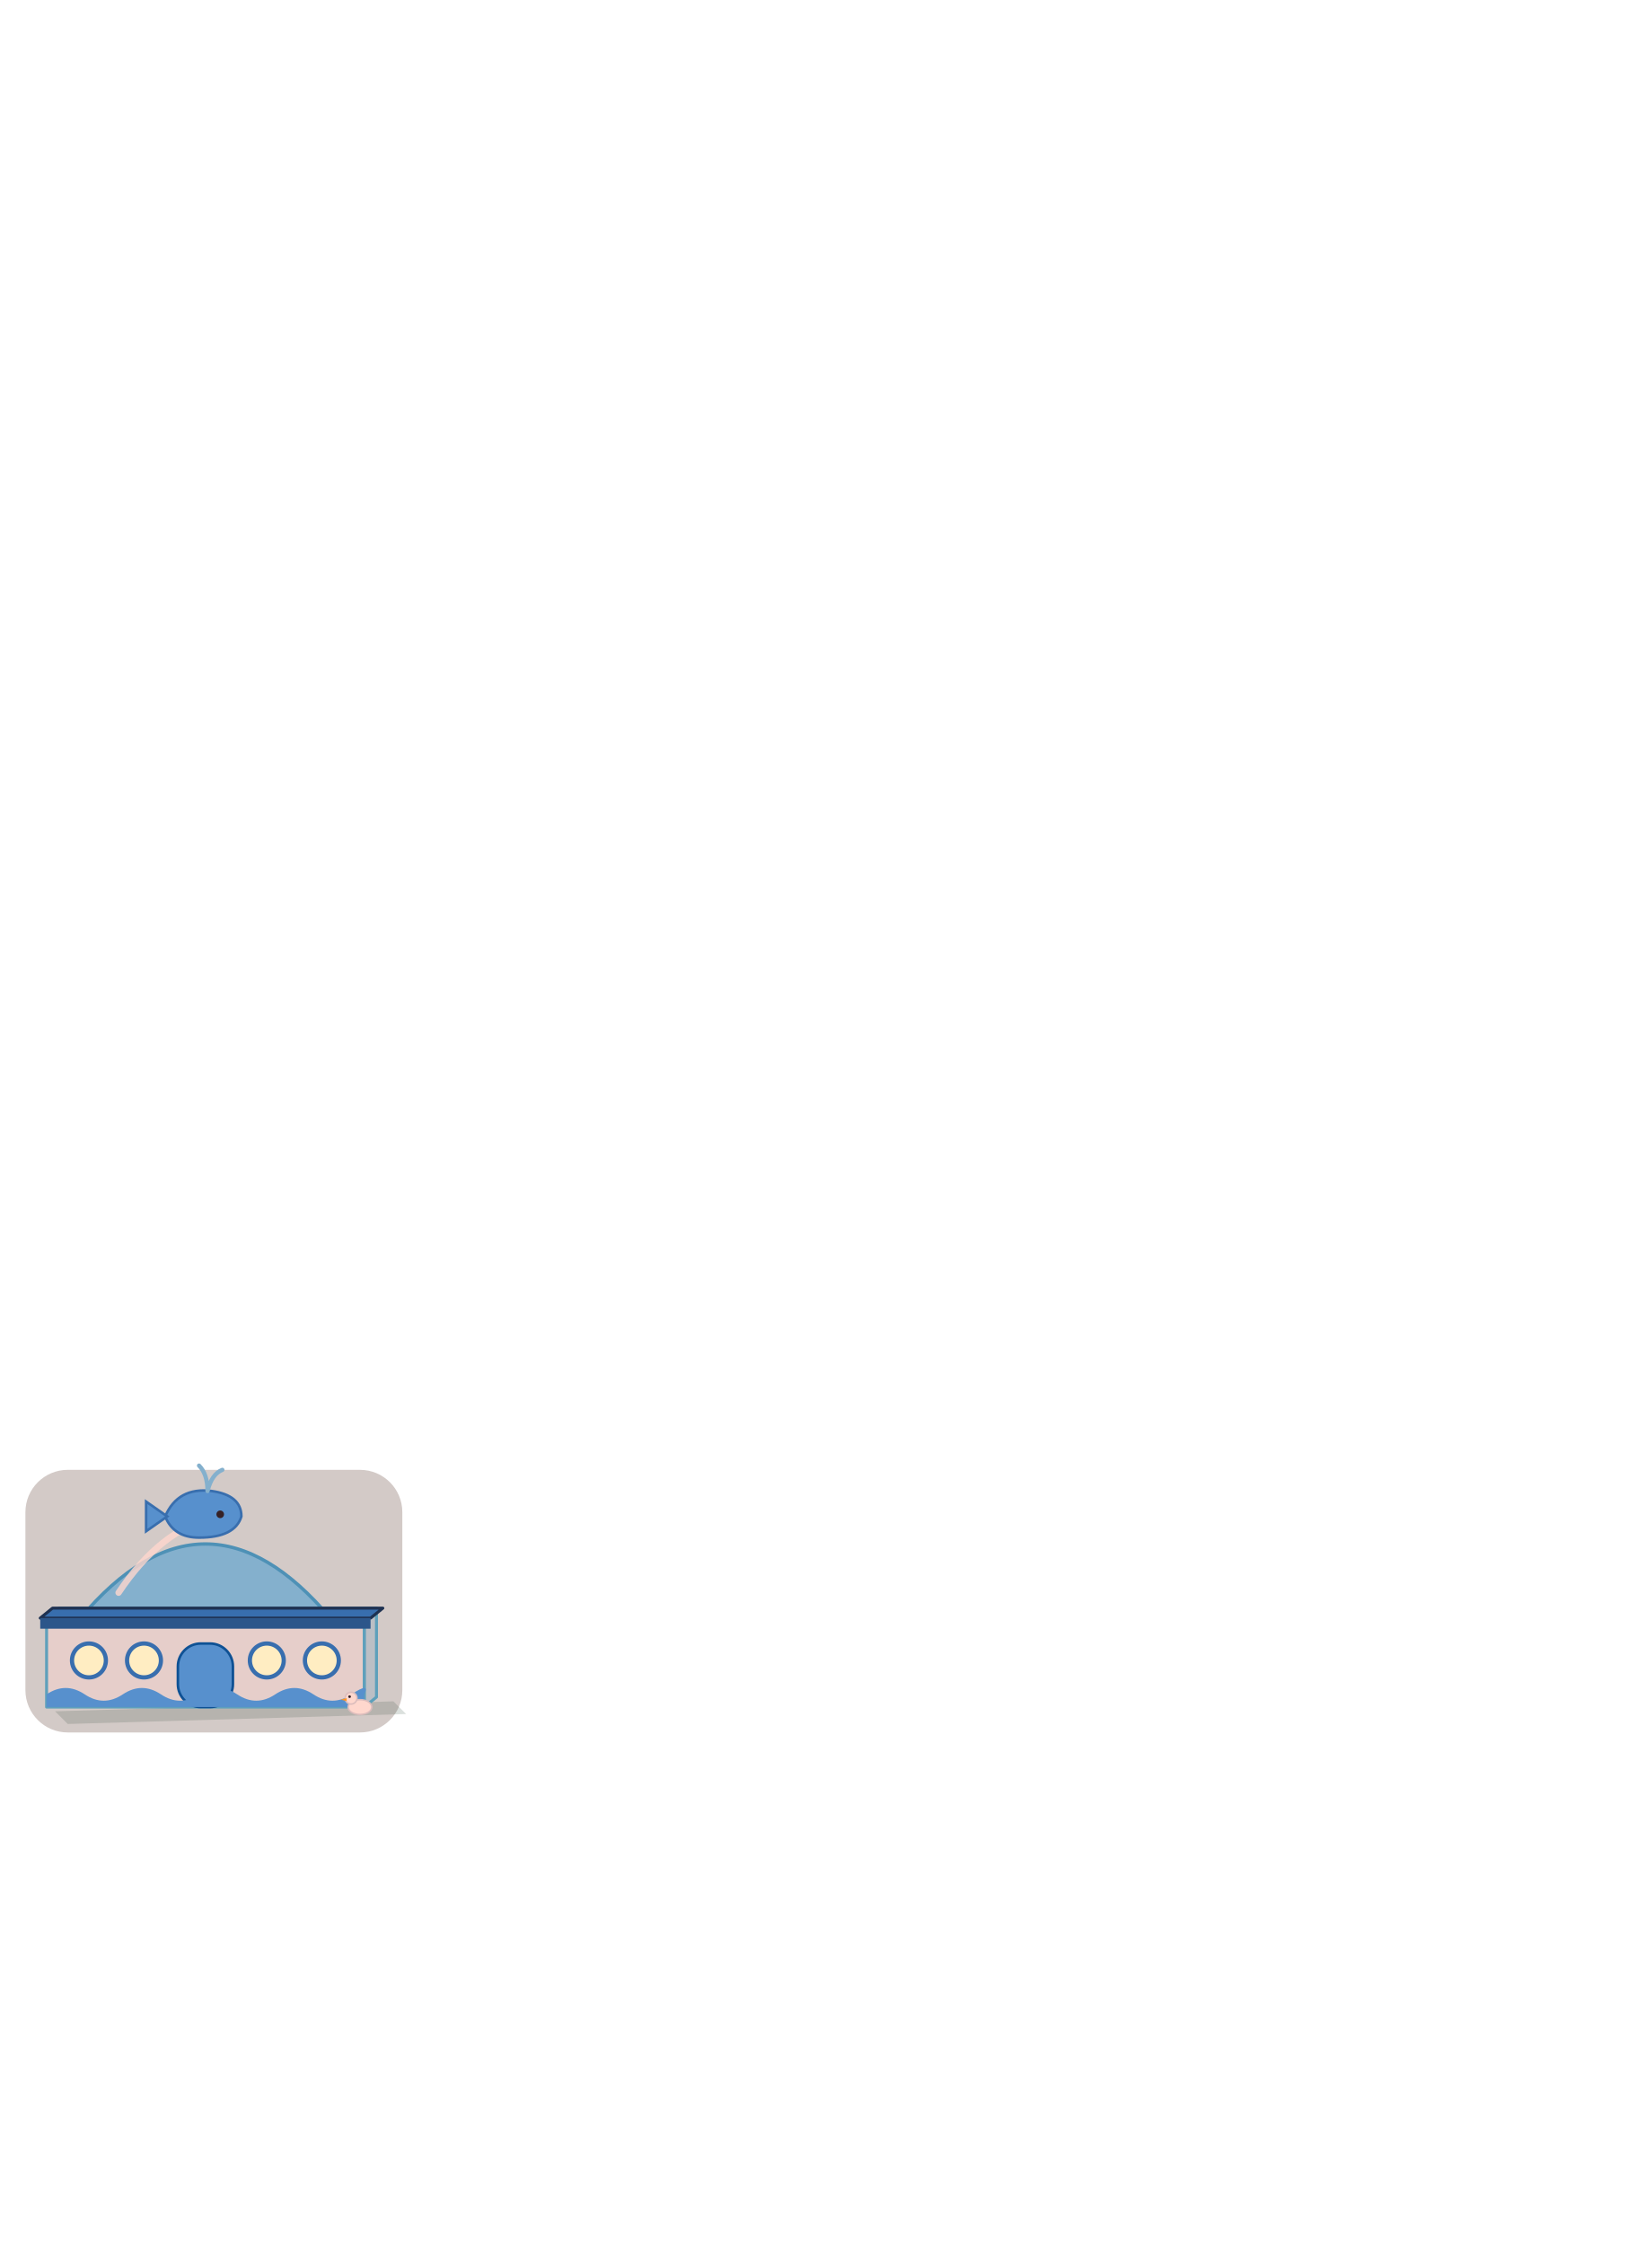
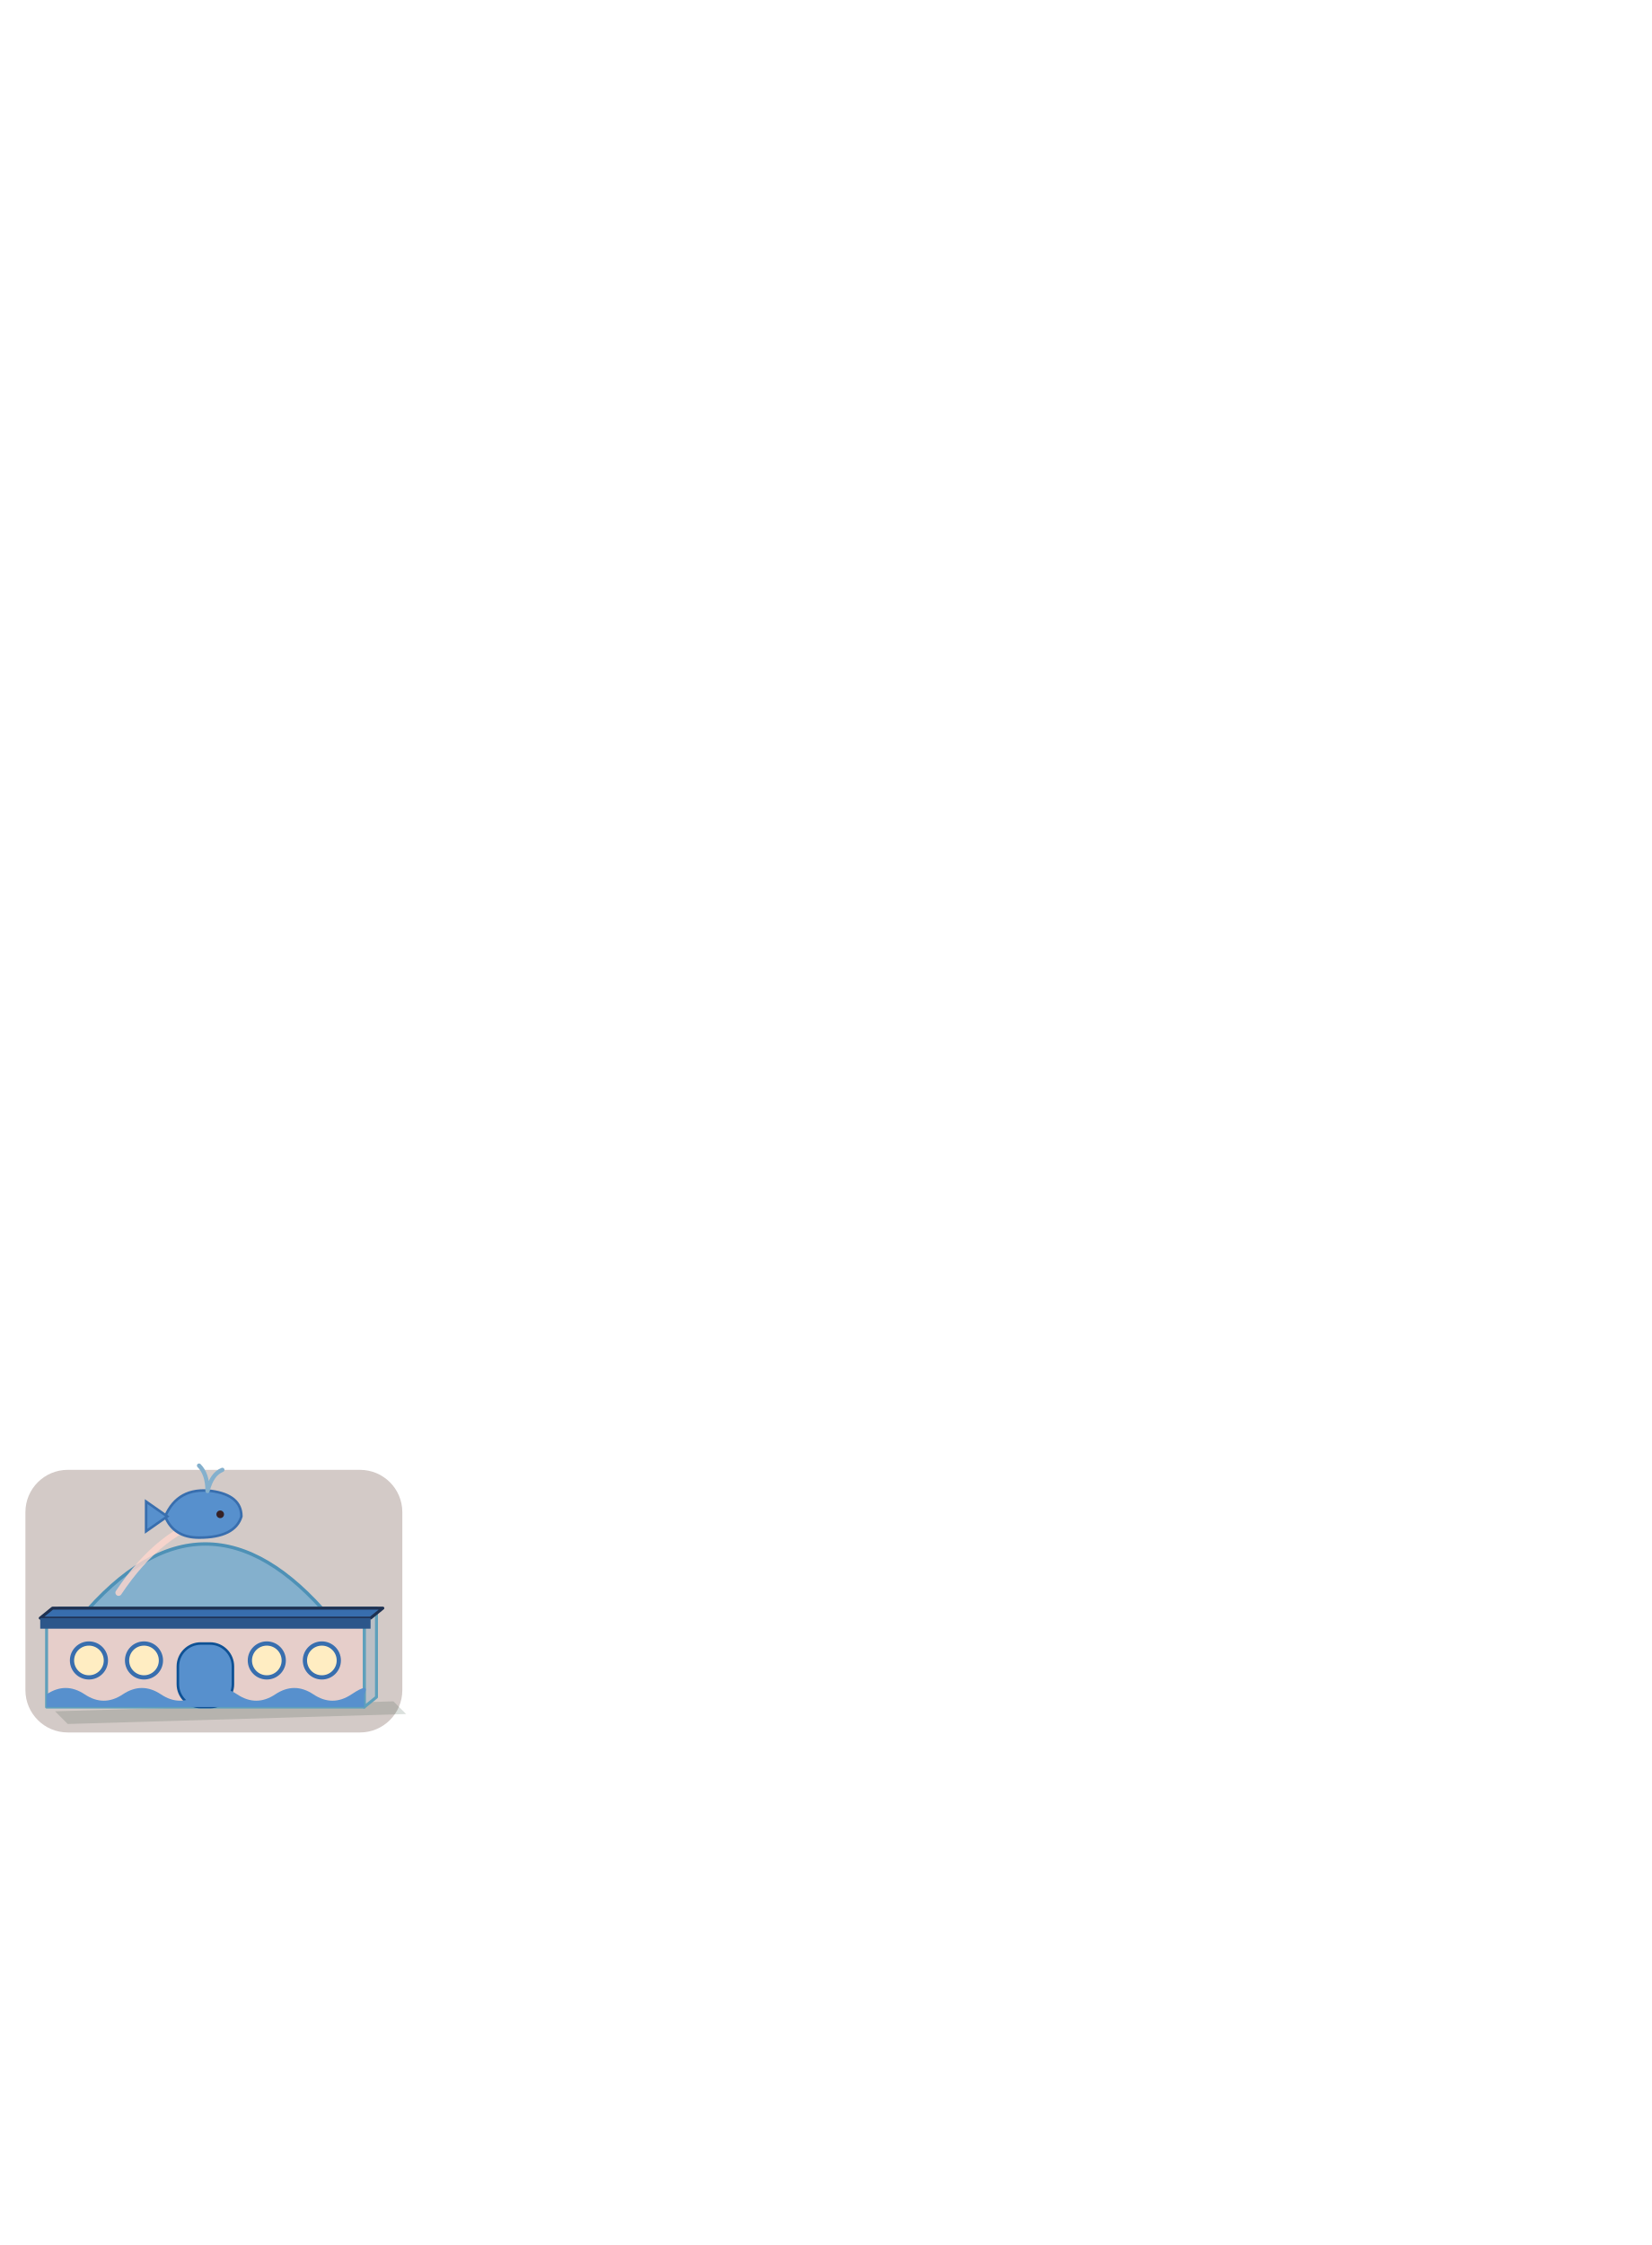
<svg xmlns="http://www.w3.org/2000/svg" width="780" height="1060" viewBox="0 0 780 1060">
  <defs>
    <linearGradient id="mtB" x1="0" y1="0" x2="0" y2="1">
      <stop offset="0" stop-color="#96B484" />
      <stop offset="1" stop-color="#BAC297" />
    </linearGradient>
    <linearGradient id="mtF" x1="0" y1="0" x2="0" y2="1">
      <stop offset="0" stop-color="#68A364" />
      <stop offset="1" stop-color="#95B479" />
    </linearGradient>
    <linearGradient id="river" x1="0" y1="0" x2="0" y2="1">
      <stop offset="0" stop-color="#65A3C5" />
      <stop offset="1" stop-color="#95B7CD" />
    </linearGradient>
    <pattern id="grassdots" width="18" height="18" patternUnits="userSpaceOnUse">
      <circle cx="4" cy="5" r="1.4" fill="#92B16D" />
      <circle cx="13" cy="13" r="1.2" fill="#BBC58B" />
    </pattern>
    <pattern id="tiles" width="14" height="14" patternUnits="userSpaceOnUse">
      <rect width="14" height="14" fill="#F8C3A7" />
      <path d="M0 0H14M0 0V14" stroke="#ECB592" stroke-width="1.2" />
    </pattern>
  </defs>
  <rect x="12" y="694" width="178" height="124" rx="20" fill="#D3CAC7" />
  <path d="M38 764 Q 97 694 156 764 Z" fill="#84B0CD" stroke="#4E91B6" stroke-width="1.6" />
  <path d="M56 752 Q 76 722 102 716" stroke="#FFD7CD" stroke-width="3" fill="none" stroke-linecap="round" opacity=".8" />
  <polygon points="26.0,808.0 185.8,803.3 191.8,809.3 32.0,814.0" fill="rgba(30,60,40,.16)" />
  <polygon points="172.0,806.0 177.8,801.3 177.8,759.3 172.0,764.0" fill="#BBBFC5" stroke="#5EA0BB" stroke-width="1.4" stroke-linejoin="round" />
  <polygon points="22.0,764.0 172.0,764.0 177.8,759.3 27.8,759.3" fill="#FFD7CD" stroke="#5EA0BB" stroke-width="1.4" stroke-linejoin="round" />
  <polygon points="22.0,806.0 172.0,806.0 172.0,764.0 22.0,764.0" fill="#E6CECA" stroke="#5EA0BB" stroke-width="1.4" stroke-linejoin="round" />
  <polygon points="19.0,764.0 175.0,764.0 180.8,759.3 24.8,759.3" fill="#386EAE" stroke="#1E3151" stroke-width="1.4" stroke-linejoin="round" />
  <rect x="19" y="764" width="156" height="5" fill="#2C568A" />
  <rect x="84" y="776" width="26" height="30" rx="10.833" fill="#5790CD" stroke="#0E5194" stroke-width="1.2" />
  <circle cx="42" cy="784" r="8" fill="#FFEDC2" stroke="#386EAE" stroke-width="2" />
  <circle cx="68" cy="784" r="8" fill="#FFEDC2" stroke="#386EAE" stroke-width="2" />
  <circle cx="126" cy="784" r="8" fill="#FFEDC2" stroke="#386EAE" stroke-width="2" />
  <circle cx="152" cy="784" r="8" fill="#FFEDC2" stroke="#386EAE" stroke-width="2" />
  <path d="M22 800 q9 -6 18 0 t18 0 t18 0 t18 0 t18 0 t18 0 t18 0 t18 0 t6 0 V806 H22 Z" fill="#5790CD" />
  <g transform="translate(96 716)">
    <path d="M-18 0 q6 -14 22 -12 q14 2 14 12 q-3 10 -20 10 q-12 0 -16 -10z" fill="#5790CD" stroke="#386EAE" stroke-width="1.2" />
    <path d="M-17 0 l-10 -7 v14z" fill="#5790CD" stroke="#386EAE" stroke-width="1.2" />
    <circle cx="8" cy="-1" r="1.8" fill="#362125" />
    <path d="M2 -12 q0 -8 -4 -12 M2 -12 q2 -8 7 -10" stroke="#84B0CD" stroke-width="2" fill="none" stroke-linecap="round" />
  </g>
-   <g transform="translate(170 806) scale(-0.7 0.7)">
-     <ellipse cx="0" cy="0" rx="8" ry="5" fill="#FFD7CD" stroke="#DBBCBC" stroke-width="1" />
-     <circle cx="6" cy="-6" r="4" fill="#FFD7CD" stroke="#DBBCBC" stroke-width="1" />
-     <path d="M9 -6 l4 1 -4 1 z" fill="#FF9628" />
-     <circle cx="7" cy="-7" r="0.9" fill="#362125" />
-   </g>
</svg>
